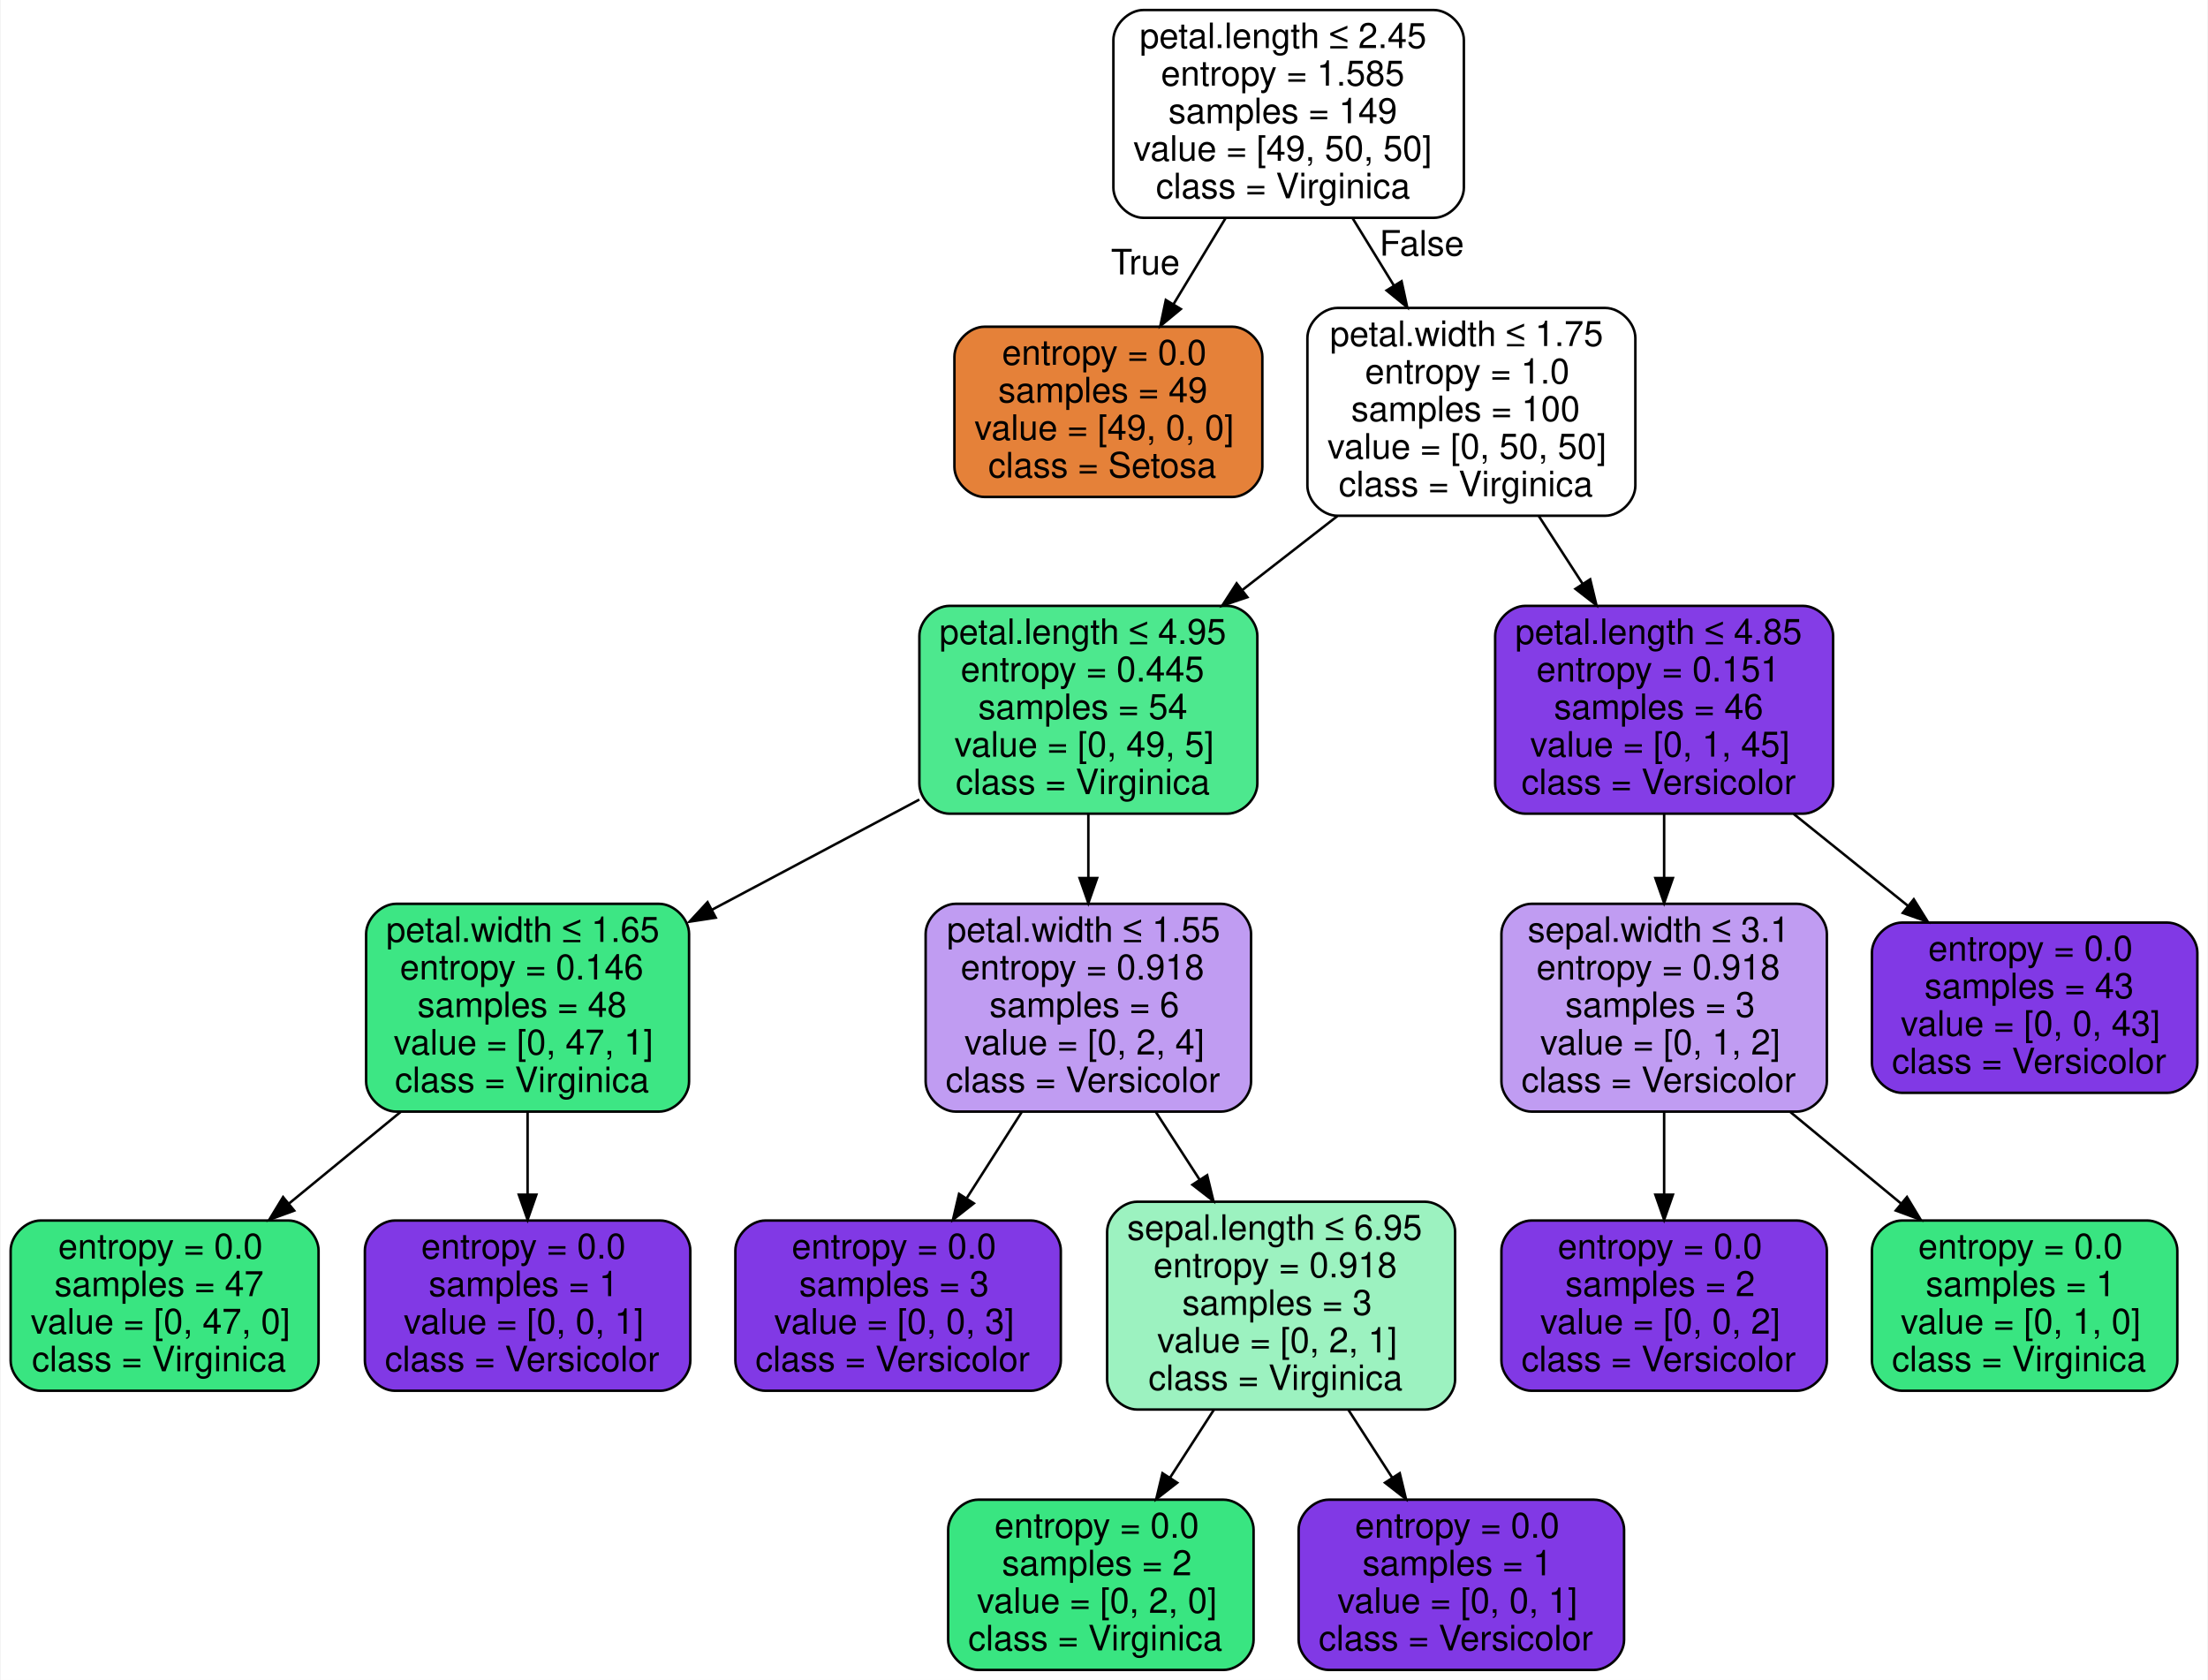
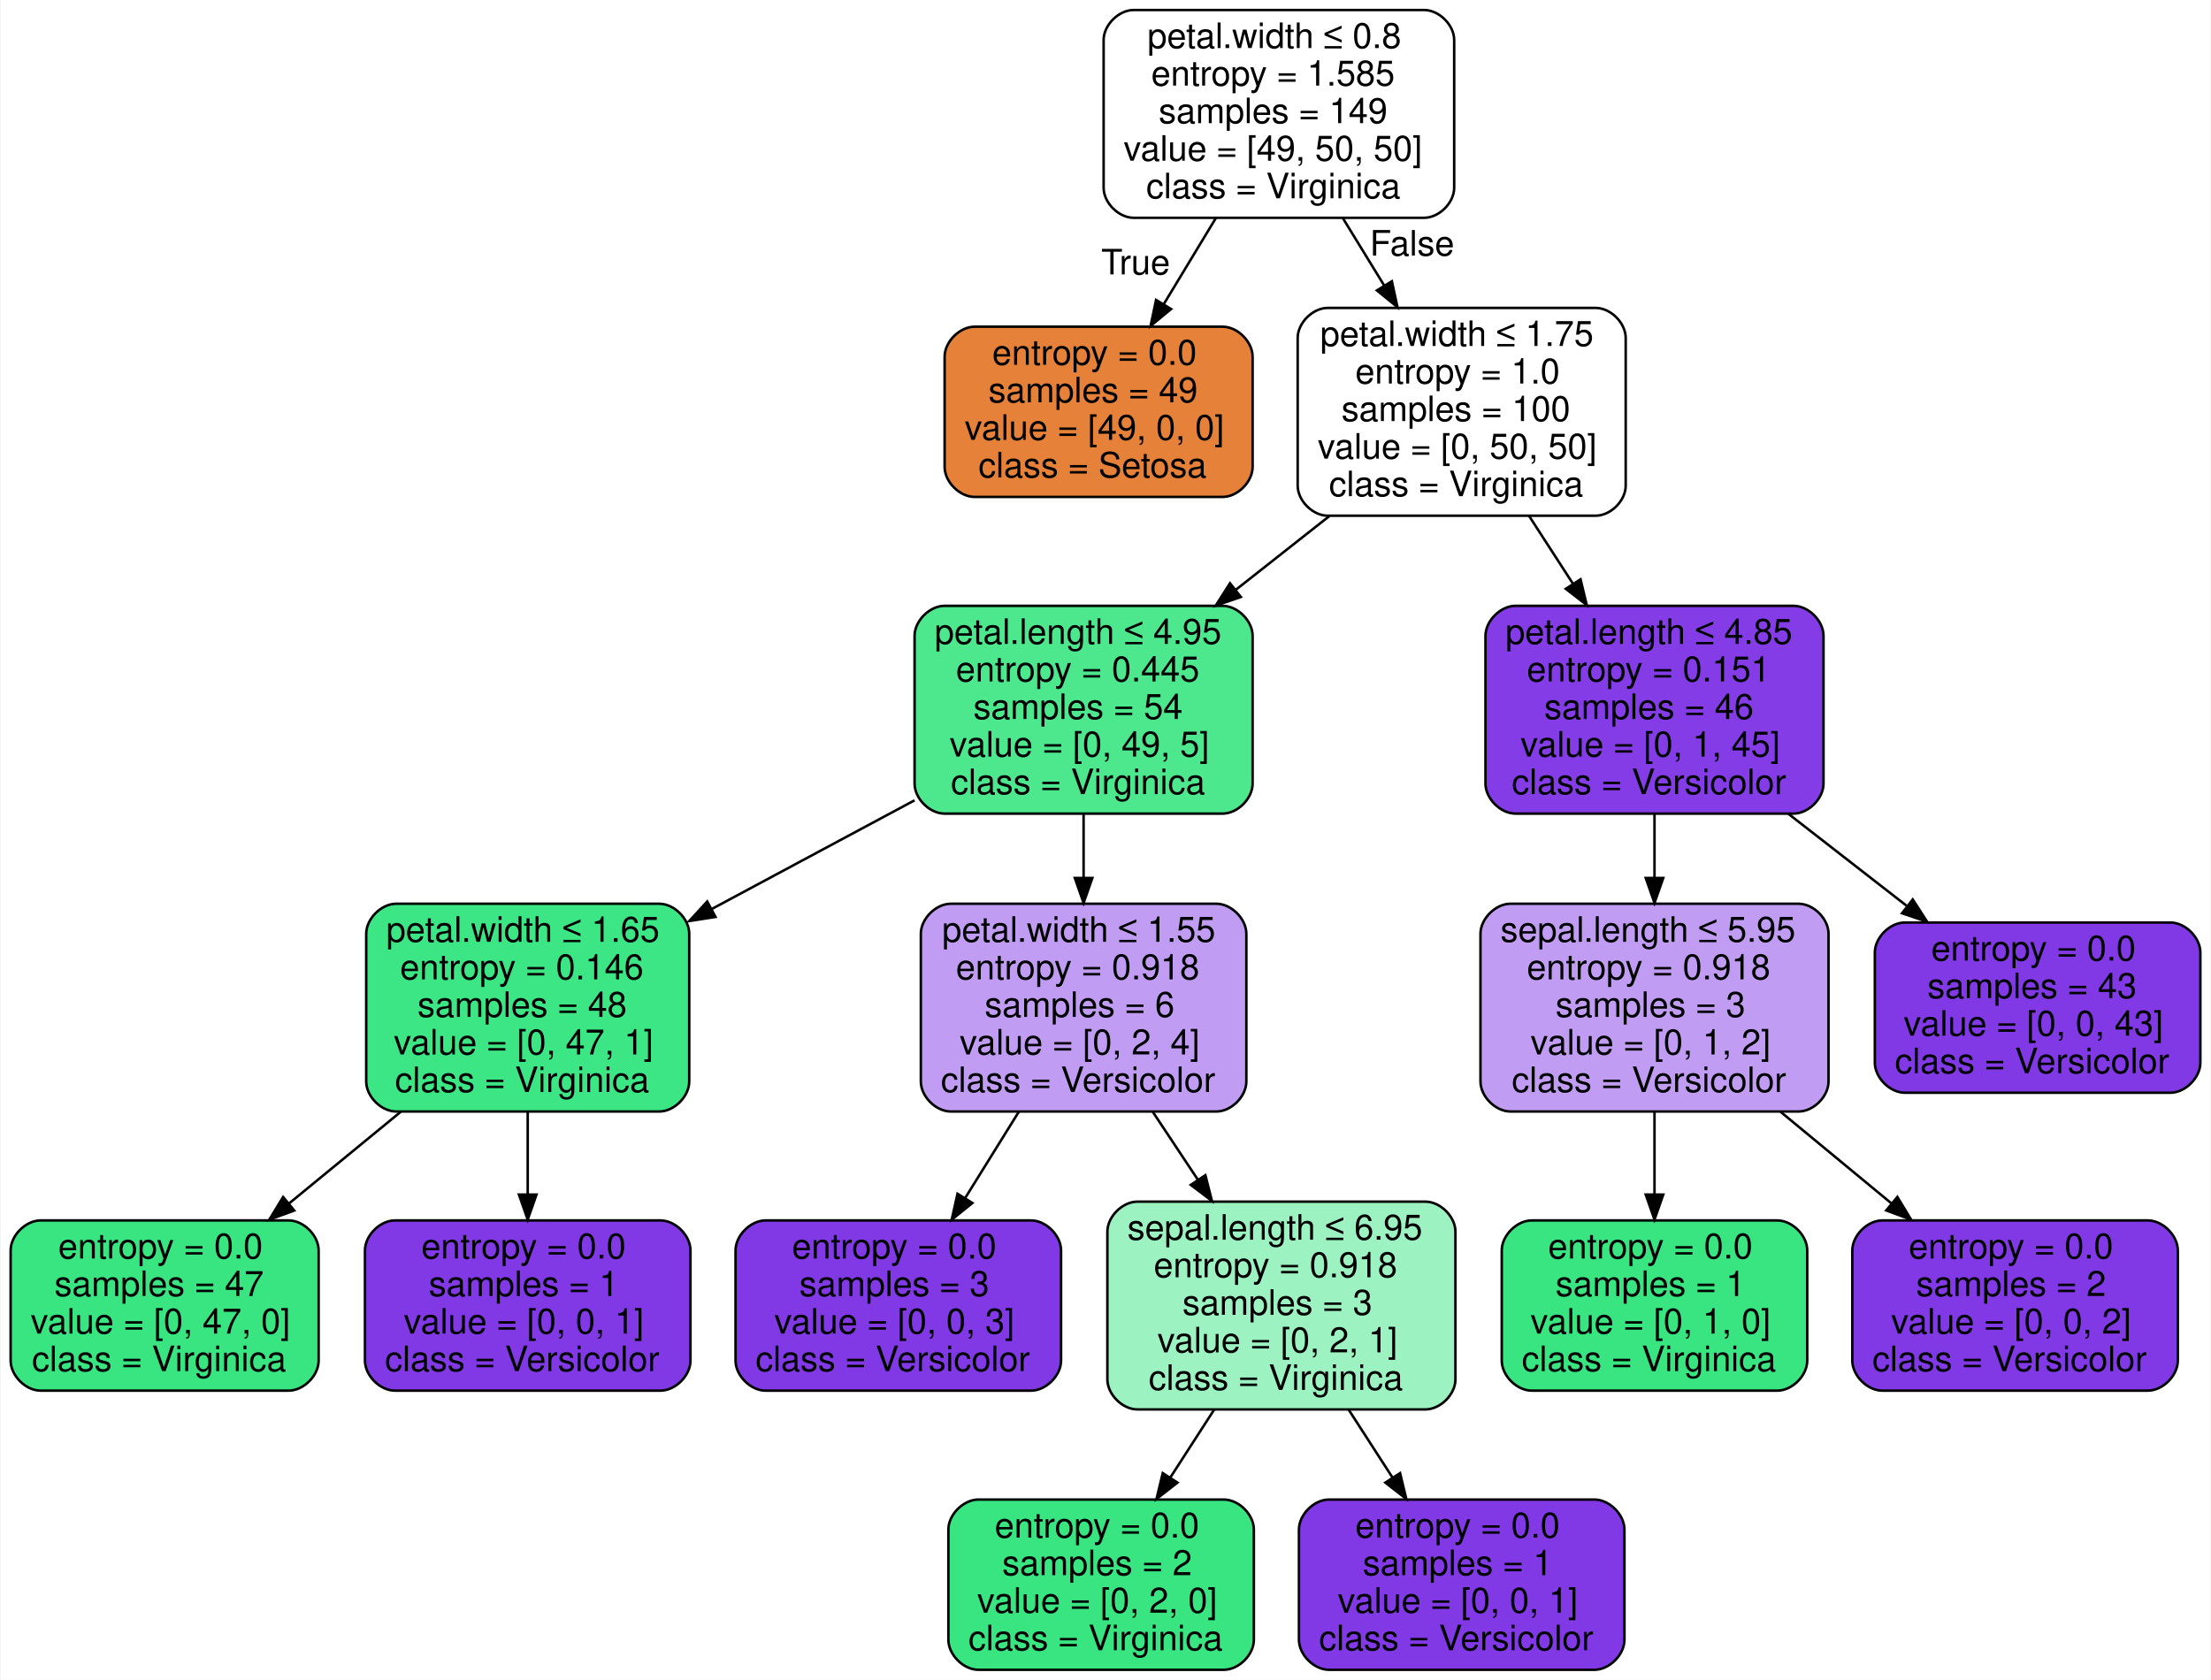
- <svg xmlns="http://www.w3.org/2000/svg" width="882pt" height="671pt" viewBox="0.00 0.00 881.50 671.00">
+ <svg xmlns="http://www.w3.org/2000/svg" width="883pt" height="671pt" viewBox="0.00 0.00 882.50 671.00">
  <g id="graph0" class="graph" transform="scale(1 1) rotate(0) translate(4 667)">
-     <polygon fill="#ffffff" stroke="transparent" points="-4,4 -4,-667 877.5,-667 877.5,4 -4,4" />
+     <polygon fill="#ffffff" stroke="transparent" points="-4,4 -4,-667 878.5,-667 878.5,4 -4,4" />
    <g id="node1" class="node">
-       <path fill="#ffffff" stroke="#000000" d="M568.5,-663C568.5,-663 452.5,-663 452.5,-663 446.5,-663 440.5,-657 440.5,-651 440.5,-651 440.5,-592 440.5,-592 440.5,-586 446.5,-580 452.5,-580 452.5,-580 568.5,-580 568.5,-580 574.5,-580 580.5,-586 580.5,-592 580.5,-592 580.5,-651 580.5,-651 580.5,-657 574.5,-663 568.5,-663" />
-       <text text-anchor="start" x="451" y="-647.8" font-family="Helvetica,sans-Serif" font-size="14.00" fill="#000000">petal.length ≤ 2.45</text>
-       <text text-anchor="start" x="459.5" y="-632.8" font-family="Helvetica,sans-Serif" font-size="14.00" fill="#000000">entropy = 1.585</text>
-       <text text-anchor="start" x="462.5" y="-617.8" font-family="Helvetica,sans-Serif" font-size="14.00" fill="#000000">samples = 149</text>
-       <text text-anchor="start" x="448.5" y="-602.8" font-family="Helvetica,sans-Serif" font-size="14.00" fill="#000000">value = [49, 50, 50]</text>
-       <text text-anchor="start" x="457.5" y="-587.8" font-family="Helvetica,sans-Serif" font-size="14.00" fill="#000000">class = Virginica</text>
+       <path fill="#ffffff" stroke="#000000" d="M564.5,-663C564.5,-663 448.5,-663 448.5,-663 442.5,-663 436.5,-657 436.5,-651 436.5,-651 436.5,-592 436.5,-592 436.5,-586 442.5,-580 448.5,-580 448.5,-580 564.5,-580 564.5,-580 570.5,-580 576.5,-586 576.5,-592 576.5,-592 576.5,-651 576.5,-651 576.5,-657 570.5,-663 564.5,-663" />
+       <text text-anchor="start" x="454" y="-647.8" font-family="Helvetica,sans-Serif" font-size="14.00" fill="#000000">petal.width ≤ 0.8</text>
+       <text text-anchor="start" x="455.5" y="-632.8" font-family="Helvetica,sans-Serif" font-size="14.00" fill="#000000">entropy = 1.585</text>
+       <text text-anchor="start" x="458.5" y="-617.8" font-family="Helvetica,sans-Serif" font-size="14.00" fill="#000000">samples = 149</text>
+       <text text-anchor="start" x="444.5" y="-602.8" font-family="Helvetica,sans-Serif" font-size="14.00" fill="#000000">value = [49, 50, 50]</text>
+       <text text-anchor="start" x="453.5" y="-587.8" font-family="Helvetica,sans-Serif" font-size="14.00" fill="#000000">class = Virginica</text>
    </g>
    <g id="node2" class="node">
-       <path fill="#e58139" stroke="#000000" d="M488,-536.5C488,-536.5 389,-536.5 389,-536.5 383,-536.5 377,-530.5 377,-524.5 377,-524.5 377,-480.5 377,-480.5 377,-474.5 383,-468.5 389,-468.5 389,-468.5 488,-468.5 488,-468.5 494,-468.5 500,-474.5 500,-480.5 500,-480.5 500,-524.5 500,-524.5 500,-530.5 494,-536.5 488,-536.5" />
-       <text text-anchor="start" x="396" y="-521.3" font-family="Helvetica,sans-Serif" font-size="14.00" fill="#000000">entropy = 0.0</text>
-       <text text-anchor="start" x="394.5" y="-506.3" font-family="Helvetica,sans-Serif" font-size="14.00" fill="#000000">samples = 49</text>
-       <text text-anchor="start" x="385" y="-491.3" font-family="Helvetica,sans-Serif" font-size="14.00" fill="#000000">value = [49, 0, 0]</text>
-       <text text-anchor="start" x="390.5" y="-476.3" font-family="Helvetica,sans-Serif" font-size="14.00" fill="#000000">class = Setosa</text>
+       <path fill="#e58139" stroke="#000000" d="M484,-536.5C484,-536.5 385,-536.5 385,-536.5 379,-536.5 373,-530.5 373,-524.5 373,-524.5 373,-480.5 373,-480.5 373,-474.5 379,-468.5 385,-468.5 385,-468.5 484,-468.5 484,-468.5 490,-468.5 496,-474.5 496,-480.5 496,-480.5 496,-524.5 496,-524.5 496,-530.5 490,-536.5 484,-536.5" />
+       <text text-anchor="start" x="392" y="-521.3" font-family="Helvetica,sans-Serif" font-size="14.00" fill="#000000">entropy = 0.0</text>
+       <text text-anchor="start" x="390.5" y="-506.3" font-family="Helvetica,sans-Serif" font-size="14.00" fill="#000000">samples = 49</text>
+       <text text-anchor="start" x="381" y="-491.3" font-family="Helvetica,sans-Serif" font-size="14.00" fill="#000000">value = [49, 0, 0]</text>
+       <text text-anchor="start" x="386.5" y="-476.3" font-family="Helvetica,sans-Serif" font-size="14.00" fill="#000000">class = Setosa</text>
    </g>
    <g id="edge1" class="edge">
-       <path fill="none" stroke="#000000" d="M485.318,-579.88C478.598,-568.774 471.324,-556.751 464.559,-545.569" />
-       <polygon fill="#000000" stroke="#000000" points="467.433,-543.559 459.262,-536.815 461.444,-547.183 467.433,-543.559" />
-       <text text-anchor="middle" x="453.288" y="-557.391" font-family="Helvetica,sans-Serif" font-size="14.00" fill="#000000">True</text>
+       <path fill="none" stroke="#000000" d="M481.318,-579.88C474.598,-568.774 467.324,-556.751 460.559,-545.569" />
+       <polygon fill="#000000" stroke="#000000" points="463.433,-543.559 455.262,-536.815 457.444,-547.183 463.433,-543.559" />
+       <text text-anchor="middle" x="449.288" y="-557.391" font-family="Helvetica,sans-Serif" font-size="14.00" fill="#000000">True</text>
    </g>
    <g id="node3" class="node">
-       <path fill="#ffffff" stroke="#000000" d="M637,-544C637,-544 530,-544 530,-544 524,-544 518,-538 518,-532 518,-532 518,-473 518,-473 518,-467 524,-461 530,-461 530,-461 637,-461 637,-461 643,-461 649,-467 649,-473 649,-473 649,-532 649,-532 649,-538 643,-544 637,-544" />
-       <text text-anchor="start" x="527" y="-528.8" font-family="Helvetica,sans-Serif" font-size="14.00" fill="#000000">petal.width ≤ 1.75</text>
-       <text text-anchor="start" x="541" y="-513.8" font-family="Helvetica,sans-Serif" font-size="14.00" fill="#000000">entropy = 1.0</text>
-       <text text-anchor="start" x="535.5" y="-498.8" font-family="Helvetica,sans-Serif" font-size="14.00" fill="#000000">samples = 100</text>
-       <text text-anchor="start" x="526" y="-483.8" font-family="Helvetica,sans-Serif" font-size="14.00" fill="#000000">value = [0, 50, 50]</text>
-       <text text-anchor="start" x="530.5" y="-468.8" font-family="Helvetica,sans-Serif" font-size="14.00" fill="#000000">class = Virginica</text>
+       <path fill="#ffffff" stroke="#000000" d="M633,-544C633,-544 526,-544 526,-544 520,-544 514,-538 514,-532 514,-532 514,-473 514,-473 514,-467 520,-461 526,-461 526,-461 633,-461 633,-461 639,-461 645,-467 645,-473 645,-473 645,-532 645,-532 645,-538 639,-544 633,-544" />
+       <text text-anchor="start" x="523" y="-528.8" font-family="Helvetica,sans-Serif" font-size="14.00" fill="#000000">petal.width ≤ 1.75</text>
+       <text text-anchor="start" x="537" y="-513.8" font-family="Helvetica,sans-Serif" font-size="14.00" fill="#000000">entropy = 1.0</text>
+       <text text-anchor="start" x="531.5" y="-498.8" font-family="Helvetica,sans-Serif" font-size="14.00" fill="#000000">samples = 100</text>
+       <text text-anchor="start" x="522" y="-483.8" font-family="Helvetica,sans-Serif" font-size="14.00" fill="#000000">value = [0, 50, 50]</text>
+       <text text-anchor="start" x="526.5" y="-468.8" font-family="Helvetica,sans-Serif" font-size="14.00" fill="#000000">class = Virginica</text>
    </g>
    <g id="edge2" class="edge">
-       <path fill="none" stroke="#000000" d="M536.032,-579.88C541.391,-571.143 547.098,-561.84 552.628,-552.825" />
-       <polygon fill="#000000" stroke="#000000" points="555.614,-554.652 557.859,-544.298 549.647,-550.992 555.614,-554.652" />
-       <text text-anchor="middle" x="563.684" y="-564.91" font-family="Helvetica,sans-Serif" font-size="14.00" fill="#000000">False</text>
+       <path fill="none" stroke="#000000" d="M532.032,-579.88C537.391,-571.143 543.098,-561.84 548.628,-552.825" />
+       <polygon fill="#000000" stroke="#000000" points="551.614,-554.652 553.859,-544.298 545.647,-550.992 551.614,-554.652" />
+       <text text-anchor="middle" x="559.684" y="-564.91" font-family="Helvetica,sans-Serif" font-size="14.00" fill="#000000">False</text>
    </g>
    <g id="node4" class="node">
-       <path fill="#4de88e" stroke="#000000" d="M486,-425C486,-425 375,-425 375,-425 369,-425 363,-419 363,-413 363,-413 363,-354 363,-354 363,-348 369,-342 375,-342 375,-342 486,-342 486,-342 492,-342 498,-348 498,-354 498,-354 498,-413 498,-413 498,-419 492,-425 486,-425" />
-       <text text-anchor="start" x="371" y="-409.8" font-family="Helvetica,sans-Serif" font-size="14.00" fill="#000000">petal.length ≤ 4.95</text>
-       <text text-anchor="start" x="379.5" y="-394.8" font-family="Helvetica,sans-Serif" font-size="14.00" fill="#000000">entropy = 0.445</text>
-       <text text-anchor="start" x="386.5" y="-379.8" font-family="Helvetica,sans-Serif" font-size="14.00" fill="#000000">samples = 54</text>
-       <text text-anchor="start" x="377" y="-364.8" font-family="Helvetica,sans-Serif" font-size="14.00" fill="#000000">value = [0, 49, 5]</text>
-       <text text-anchor="start" x="377.5" y="-349.8" font-family="Helvetica,sans-Serif" font-size="14.00" fill="#000000">class = Virginica</text>
+       <path fill="#4de88e" stroke="#000000" d="M484,-425C484,-425 373,-425 373,-425 367,-425 361,-419 361,-413 361,-413 361,-354 361,-354 361,-348 367,-342 373,-342 373,-342 484,-342 484,-342 490,-342 496,-348 496,-354 496,-354 496,-413 496,-413 496,-419 490,-425 484,-425" />
+       <text text-anchor="start" x="369" y="-409.8" font-family="Helvetica,sans-Serif" font-size="14.00" fill="#000000">petal.length ≤ 4.95</text>
+       <text text-anchor="start" x="377.5" y="-394.8" font-family="Helvetica,sans-Serif" font-size="14.00" fill="#000000">entropy = 0.445</text>
+       <text text-anchor="start" x="384.5" y="-379.8" font-family="Helvetica,sans-Serif" font-size="14.00" fill="#000000">samples = 54</text>
+       <text text-anchor="start" x="375" y="-364.8" font-family="Helvetica,sans-Serif" font-size="14.00" fill="#000000">value = [0, 49, 5]</text>
+       <text text-anchor="start" x="375.5" y="-349.8" font-family="Helvetica,sans-Serif" font-size="14.00" fill="#000000">class = Virginica</text>
    </g>
    <g id="edge3" class="edge">
-       <path fill="none" stroke="#000000" d="M529.988,-460.88C517.759,-451.368 504.666,-441.184 492.127,-431.432" />
-       <polygon fill="#000000" stroke="#000000" points="494.024,-428.474 483.982,-425.097 489.726,-433.999 494.024,-428.474" />
+       <path fill="none" stroke="#000000" d="M526.688,-460.88C514.618,-451.368 501.696,-441.184 489.321,-431.432" />
+       <polygon fill="#000000" stroke="#000000" points="491.303,-428.538 481.283,-425.097 486.97,-434.036 491.303,-428.538" />
    </g>
    <g id="node13" class="node">
-       <path fill="#843de6" stroke="#000000" d="M716,-425C716,-425 605,-425 605,-425 599,-425 593,-419 593,-413 593,-413 593,-354 593,-354 593,-348 599,-342 605,-342 605,-342 716,-342 716,-342 722,-342 728,-348 728,-354 728,-354 728,-413 728,-413 728,-419 722,-425 716,-425" />
-       <text text-anchor="start" x="601" y="-409.8" font-family="Helvetica,sans-Serif" font-size="14.00" fill="#000000">petal.length ≤ 4.85</text>
-       <text text-anchor="start" x="609.5" y="-394.8" font-family="Helvetica,sans-Serif" font-size="14.00" fill="#000000">entropy = 0.151</text>
-       <text text-anchor="start" x="616.5" y="-379.8" font-family="Helvetica,sans-Serif" font-size="14.00" fill="#000000">samples = 46</text>
-       <text text-anchor="start" x="607" y="-364.8" font-family="Helvetica,sans-Serif" font-size="14.00" fill="#000000">value = [0, 1, 45]</text>
-       <text text-anchor="start" x="603.5" y="-349.8" font-family="Helvetica,sans-Serif" font-size="14.00" fill="#000000">class = Versicolor</text>
+       <path fill="#843de6" stroke="#000000" d="M712,-425C712,-425 601,-425 601,-425 595,-425 589,-419 589,-413 589,-413 589,-354 589,-354 589,-348 595,-342 601,-342 601,-342 712,-342 712,-342 718,-342 724,-348 724,-354 724,-354 724,-413 724,-413 724,-419 718,-425 712,-425" />
+       <text text-anchor="start" x="597" y="-409.8" font-family="Helvetica,sans-Serif" font-size="14.00" fill="#000000">petal.length ≤ 4.85</text>
+       <text text-anchor="start" x="605.5" y="-394.8" font-family="Helvetica,sans-Serif" font-size="14.00" fill="#000000">entropy = 0.151</text>
+       <text text-anchor="start" x="612.5" y="-379.8" font-family="Helvetica,sans-Serif" font-size="14.00" fill="#000000">samples = 46</text>
+       <text text-anchor="start" x="603" y="-364.8" font-family="Helvetica,sans-Serif" font-size="14.00" fill="#000000">value = [0, 1, 45]</text>
+       <text text-anchor="start" x="599.5" y="-349.8" font-family="Helvetica,sans-Serif" font-size="14.00" fill="#000000">class = Versicolor</text>
    </g>
    <g id="edge12" class="edge">
-       <path fill="none" stroke="#000000" d="M610.431,-460.88C616.084,-452.143 622.103,-442.84 627.937,-433.825" />
-       <polygon fill="#000000" stroke="#000000" points="630.96,-435.595 633.454,-425.298 625.083,-431.792 630.96,-435.595" />
+       <path fill="none" stroke="#000000" d="M606.431,-460.88C612.084,-452.143 618.103,-442.84 623.937,-433.825" />
+       <polygon fill="#000000" stroke="#000000" points="626.96,-435.595 629.454,-425.298 621.083,-431.792 626.96,-435.595" />
    </g>
    <g id="node5" class="node">
      <path fill="#3de684" stroke="#000000" d="M259,-306C259,-306 154,-306 154,-306 148,-306 142,-300 142,-294 142,-294 142,-235 142,-235 142,-229 148,-223 154,-223 154,-223 259,-223 259,-223 265,-223 271,-229 271,-235 271,-235 271,-294 271,-294 271,-300 265,-306 259,-306" />
      <text text-anchor="start" x="150" y="-290.8" font-family="Helvetica,sans-Serif" font-size="14.00" fill="#000000">petal.width ≤ 1.65</text>
      <text text-anchor="start" x="155.5" y="-275.8" font-family="Helvetica,sans-Serif" font-size="14.00" fill="#000000">entropy = 0.146</text>
      <text text-anchor="start" x="162.5" y="-260.8" font-family="Helvetica,sans-Serif" font-size="14.00" fill="#000000">samples = 48</text>
      <text text-anchor="start" x="153" y="-245.8" font-family="Helvetica,sans-Serif" font-size="14.00" fill="#000000">value = [0, 47, 1]</text>
      <text text-anchor="start" x="153.5" y="-230.8" font-family="Helvetica,sans-Serif" font-size="14.00" fill="#000000">class = Virginica</text>
    </g>
    <g id="edge4" class="edge">
-       <path fill="none" stroke="#000000" d="M362.989,-347.635C336.833,-333.739 306.811,-317.79 280.103,-303.602" />
-       <polygon fill="#000000" stroke="#000000" points="281.656,-300.464 271.183,-298.863 278.372,-306.646 281.656,-300.464" />
+       <path fill="none" stroke="#000000" d="M360.988,-347.311C335.428,-333.61 306.212,-317.949 280.117,-303.962" />
+       <polygon fill="#000000" stroke="#000000" points="281.496,-300.729 271.029,-299.09 278.188,-306.899 281.496,-300.729" />
    </g>
    <g id="node8" class="node">
-       <path fill="#c09cf2" stroke="#000000" d="M483.5,-306C483.5,-306 377.5,-306 377.5,-306 371.5,-306 365.5,-300 365.5,-294 365.5,-294 365.5,-235 365.5,-235 365.5,-229 371.5,-223 377.5,-223 377.5,-223 483.5,-223 483.5,-223 489.5,-223 495.5,-229 495.5,-235 495.5,-235 495.5,-294 495.5,-294 495.5,-300 489.5,-306 483.5,-306" />
-       <text text-anchor="start" x="374" y="-290.8" font-family="Helvetica,sans-Serif" font-size="14.00" fill="#000000">petal.width ≤ 1.55</text>
-       <text text-anchor="start" x="379.5" y="-275.8" font-family="Helvetica,sans-Serif" font-size="14.00" fill="#000000">entropy = 0.918</text>
-       <text text-anchor="start" x="391" y="-260.8" font-family="Helvetica,sans-Serif" font-size="14.00" fill="#000000">samples = 6</text>
-       <text text-anchor="start" x="381" y="-245.8" font-family="Helvetica,sans-Serif" font-size="14.00" fill="#000000">value = [0, 2, 4]</text>
-       <text text-anchor="start" x="373.5" y="-230.8" font-family="Helvetica,sans-Serif" font-size="14.00" fill="#000000">class = Versicolor</text>
+       <path fill="#c09cf2" stroke="#000000" d="M481.5,-306C481.5,-306 375.5,-306 375.5,-306 369.5,-306 363.5,-300 363.5,-294 363.5,-294 363.5,-235 363.5,-235 363.5,-229 369.5,-223 375.5,-223 375.5,-223 481.5,-223 481.5,-223 487.5,-223 493.5,-229 493.5,-235 493.5,-235 493.5,-294 493.5,-294 493.5,-300 487.5,-306 481.5,-306" />
+       <text text-anchor="start" x="372" y="-290.8" font-family="Helvetica,sans-Serif" font-size="14.00" fill="#000000">petal.width ≤ 1.55</text>
+       <text text-anchor="start" x="377.5" y="-275.8" font-family="Helvetica,sans-Serif" font-size="14.00" fill="#000000">entropy = 0.918</text>
+       <text text-anchor="start" x="389" y="-260.8" font-family="Helvetica,sans-Serif" font-size="14.00" fill="#000000">samples = 6</text>
+       <text text-anchor="start" x="379" y="-245.8" font-family="Helvetica,sans-Serif" font-size="14.00" fill="#000000">value = [0, 2, 4]</text>
+       <text text-anchor="start" x="371.5" y="-230.8" font-family="Helvetica,sans-Serif" font-size="14.00" fill="#000000">class = Versicolor</text>
    </g>
    <g id="edge7" class="edge">
-       <path fill="none" stroke="#000000" d="M430.5,-341.88C430.5,-333.684 430.5,-324.989 430.5,-316.501" />
-       <polygon fill="#000000" stroke="#000000" points="434,-316.298 430.5,-306.298 427,-316.298 434,-316.298" />
+       <path fill="none" stroke="#000000" d="M428.5,-341.88C428.5,-333.684 428.5,-324.989 428.5,-316.501" />
+       <polygon fill="#000000" stroke="#000000" points="432,-316.298 428.5,-306.298 425,-316.298 432,-316.298" />
    </g>
    <g id="node6" class="node">
      <path fill="#39e581" stroke="#000000" d="M111,-179.5C111,-179.5 12,-179.5 12,-179.5 6,-179.5 0,-173.5 0,-167.5 0,-167.5 0,-123.5 0,-123.5 0,-117.5 6,-111.5 12,-111.5 12,-111.5 111,-111.5 111,-111.5 117,-111.5 123,-117.5 123,-123.5 123,-123.5 123,-167.5 123,-167.5 123,-173.5 117,-179.5 111,-179.5" />
      <text text-anchor="start" x="19" y="-164.3" font-family="Helvetica,sans-Serif" font-size="14.00" fill="#000000">entropy = 0.0</text>
      <text text-anchor="start" x="17.5" y="-149.3" font-family="Helvetica,sans-Serif" font-size="14.00" fill="#000000">samples = 47</text>
      <text text-anchor="start" x="8" y="-134.3" font-family="Helvetica,sans-Serif" font-size="14.00" fill="#000000">value = [0, 47, 0]</text>
      <text text-anchor="start" x="8.5" y="-119.3" font-family="Helvetica,sans-Serif" font-size="14.00" fill="#000000">class = Virginica</text>
    </g>
    <g id="edge5" class="edge">
      <path fill="none" stroke="#000000" d="M155.786,-222.88C141.316,-211.004 125.569,-198.08 111.162,-186.257" />
      <polygon fill="#000000" stroke="#000000" points="113.263,-183.453 103.312,-179.815 108.822,-188.864 113.263,-183.453" />
    </g>
    <g id="node7" class="node">
      <path fill="#8139e5" stroke="#000000" d="M259.5,-179.5C259.5,-179.5 153.5,-179.5 153.5,-179.5 147.5,-179.5 141.5,-173.5 141.5,-167.5 141.5,-167.5 141.5,-123.5 141.5,-123.5 141.5,-117.5 147.5,-111.5 153.5,-111.5 153.5,-111.5 259.5,-111.5 259.5,-111.5 265.5,-111.5 271.5,-117.5 271.5,-123.5 271.5,-123.5 271.5,-167.5 271.5,-167.5 271.5,-173.5 265.5,-179.5 259.5,-179.5" />
      <text text-anchor="start" x="164" y="-164.3" font-family="Helvetica,sans-Serif" font-size="14.00" fill="#000000">entropy = 0.0</text>
      <text text-anchor="start" x="167" y="-149.3" font-family="Helvetica,sans-Serif" font-size="14.00" fill="#000000">samples = 1</text>
      <text text-anchor="start" x="157" y="-134.3" font-family="Helvetica,sans-Serif" font-size="14.00" fill="#000000">value = [0, 0, 1]</text>
      <text text-anchor="start" x="149.5" y="-119.3" font-family="Helvetica,sans-Serif" font-size="14.00" fill="#000000">class = Versicolor</text>
    </g>
    <g id="edge6" class="edge">
      <path fill="none" stroke="#000000" d="M206.5,-222.88C206.5,-212.213 206.5,-200.702 206.5,-189.901" />
      <polygon fill="#000000" stroke="#000000" points="210,-189.815 206.5,-179.815 203,-189.815 210,-189.815" />
    </g>
    <g id="node9" class="node">
      <path fill="#8139e5" stroke="#000000" d="M407.5,-179.5C407.5,-179.5 301.5,-179.5 301.5,-179.5 295.5,-179.5 289.5,-173.5 289.5,-167.5 289.5,-167.5 289.5,-123.5 289.5,-123.5 289.5,-117.5 295.5,-111.5 301.5,-111.5 301.5,-111.5 407.5,-111.5 407.5,-111.5 413.5,-111.5 419.5,-117.5 419.5,-123.5 419.5,-123.5 419.5,-167.5 419.5,-167.5 419.5,-173.5 413.5,-179.5 407.5,-179.5" />
      <text text-anchor="start" x="312" y="-164.3" font-family="Helvetica,sans-Serif" font-size="14.00" fill="#000000">entropy = 0.0</text>
      <text text-anchor="start" x="315" y="-149.3" font-family="Helvetica,sans-Serif" font-size="14.00" fill="#000000">samples = 3</text>
      <text text-anchor="start" x="305" y="-134.3" font-family="Helvetica,sans-Serif" font-size="14.00" fill="#000000">value = [0, 0, 3]</text>
      <text text-anchor="start" x="297.5" y="-119.3" font-family="Helvetica,sans-Serif" font-size="14.00" fill="#000000">class = Versicolor</text>
    </g>
    <g id="edge8" class="edge">
-       <path fill="none" stroke="#000000" d="M403.919,-222.88C396.826,-211.774 389.148,-199.751 382.006,-188.569" />
-       <polygon fill="#000000" stroke="#000000" points="384.748,-186.359 376.415,-179.815 378.848,-190.127 384.748,-186.359" />
+       <path fill="none" stroke="#000000" d="M402.618,-222.88C395.712,-211.774 388.236,-199.751 381.283,-188.569" />
+       <polygon fill="#000000" stroke="#000000" points="384.092,-186.459 375.839,-179.815 378.147,-190.155 384.092,-186.459" />
    </g>
    <g id="node10" class="node">
      <path fill="#9cf2c0" stroke="#000000" d="M565,-187C565,-187 450,-187 450,-187 444,-187 438,-181 438,-175 438,-175 438,-116 438,-116 438,-110 444,-104 450,-104 450,-104 565,-104 565,-104 571,-104 577,-110 577,-116 577,-116 577,-175 577,-175 577,-181 571,-187 565,-187" />
      <text text-anchor="start" x="446" y="-171.8" font-family="Helvetica,sans-Serif" font-size="14.00" fill="#000000">sepal.length ≤ 6.95</text>
      <text text-anchor="start" x="456.5" y="-156.8" font-family="Helvetica,sans-Serif" font-size="14.00" fill="#000000">entropy = 0.918</text>
      <text text-anchor="start" x="468" y="-141.8" font-family="Helvetica,sans-Serif" font-size="14.00" fill="#000000">samples = 3</text>
      <text text-anchor="start" x="458" y="-126.8" font-family="Helvetica,sans-Serif" font-size="14.00" fill="#000000">value = [0, 2, 1]</text>
      <text text-anchor="start" x="454.5" y="-111.8" font-family="Helvetica,sans-Serif" font-size="14.00" fill="#000000">class = Virginica</text>
    </g>
    <g id="edge9" class="edge">
-       <path fill="none" stroke="#000000" d="M457.431,-222.88C463.084,-214.143 469.103,-204.84 474.937,-195.825" />
-       <polygon fill="#000000" stroke="#000000" points="477.96,-197.595 480.454,-187.298 472.083,-193.792 477.96,-197.595" />
+       <path fill="none" stroke="#000000" d="M456.13,-222.88C461.93,-214.143 468.106,-204.84 474.091,-195.825" />
+       <polygon fill="#000000" stroke="#000000" points="477.137,-197.565 479.752,-187.298 471.305,-193.694 477.137,-197.565" />
    </g>
    <g id="node11" class="node">
      <path fill="#39e581" stroke="#000000" d="M484.5,-68C484.5,-68 386.5,-68 386.5,-68 380.5,-68 374.5,-62 374.5,-56 374.5,-56 374.5,-12 374.5,-12 374.5,-6 380.5,0 386.5,0 386.5,0 484.5,0 484.5,0 490.5,0 496.5,-6 496.5,-12 496.5,-12 496.5,-56 496.5,-56 496.5,-62 490.5,-68 484.5,-68" />
      <text text-anchor="start" x="393" y="-52.8" font-family="Helvetica,sans-Serif" font-size="14.00" fill="#000000">entropy = 0.0</text>
      <text text-anchor="start" x="396" y="-37.8" font-family="Helvetica,sans-Serif" font-size="14.00" fill="#000000">samples = 2</text>
      <text text-anchor="start" x="386" y="-22.8" font-family="Helvetica,sans-Serif" font-size="14.00" fill="#000000">value = [0, 2, 0]</text>
      <text text-anchor="start" x="382.5" y="-7.8" font-family="Helvetica,sans-Serif" font-size="14.00" fill="#000000">class = Virginica</text>
    </g>
    <g id="edge10" class="edge">
      <path fill="none" stroke="#000000" d="M480.69,-103.981C474.933,-95.067 468.84,-85.631 463.056,-76.673" />
      <polygon fill="#000000" stroke="#000000" points="465.99,-74.766 457.625,-68.264 460.11,-78.563 465.99,-74.766" />
    </g>
    <g id="node12" class="node">
      <path fill="#8139e5" stroke="#000000" d="M632.5,-68C632.5,-68 526.5,-68 526.5,-68 520.5,-68 514.5,-62 514.5,-56 514.5,-56 514.5,-12 514.5,-12 514.5,-6 520.5,0 526.5,0 526.5,0 632.5,0 632.5,0 638.5,0 644.5,-6 644.5,-12 644.5,-12 644.5,-56 644.5,-56 644.5,-62 638.5,-68 632.5,-68" />
      <text text-anchor="start" x="537" y="-52.8" font-family="Helvetica,sans-Serif" font-size="14.00" fill="#000000">entropy = 0.0</text>
      <text text-anchor="start" x="540" y="-37.8" font-family="Helvetica,sans-Serif" font-size="14.00" fill="#000000">samples = 1</text>
      <text text-anchor="start" x="530" y="-22.8" font-family="Helvetica,sans-Serif" font-size="14.00" fill="#000000">value = [0, 0, 1]</text>
      <text text-anchor="start" x="522.5" y="-7.8" font-family="Helvetica,sans-Serif" font-size="14.00" fill="#000000">class = Versicolor</text>
    </g>
    <g id="edge11" class="edge">
      <path fill="none" stroke="#000000" d="M534.31,-103.981C540.067,-95.067 546.16,-85.631 551.944,-76.673" />
      <polygon fill="#000000" stroke="#000000" points="554.89,-78.563 557.375,-68.264 549.01,-74.766 554.89,-78.563" />
    </g>
    <g id="node14" class="node">
-       <path fill="#c09cf2" stroke="#000000" d="M713.5,-306C713.5,-306 607.5,-306 607.5,-306 601.5,-306 595.5,-300 595.5,-294 595.5,-294 595.5,-235 595.5,-235 595.5,-229 601.5,-223 607.5,-223 607.5,-223 713.5,-223 713.5,-223 719.5,-223 725.5,-229 725.5,-235 725.5,-235 725.5,-294 725.5,-294 725.5,-300 719.5,-306 713.5,-306" />
-       <text text-anchor="start" x="606" y="-290.8" font-family="Helvetica,sans-Serif" font-size="14.00" fill="#000000">sepal.width ≤ 3.1</text>
-       <text text-anchor="start" x="609.5" y="-275.8" font-family="Helvetica,sans-Serif" font-size="14.00" fill="#000000">entropy = 0.918</text>
-       <text text-anchor="start" x="621" y="-260.8" font-family="Helvetica,sans-Serif" font-size="14.00" fill="#000000">samples = 3</text>
-       <text text-anchor="start" x="611" y="-245.8" font-family="Helvetica,sans-Serif" font-size="14.00" fill="#000000">value = [0, 1, 2]</text>
-       <text text-anchor="start" x="603.5" y="-230.8" font-family="Helvetica,sans-Serif" font-size="14.00" fill="#000000">class = Versicolor</text>
+       <path fill="#c09cf2" stroke="#000000" d="M714,-306C714,-306 599,-306 599,-306 593,-306 587,-300 587,-294 587,-294 587,-235 587,-235 587,-229 593,-223 599,-223 599,-223 714,-223 714,-223 720,-223 726,-229 726,-235 726,-235 726,-294 726,-294 726,-300 720,-306 714,-306" />
+       <text text-anchor="start" x="595" y="-290.8" font-family="Helvetica,sans-Serif" font-size="14.00" fill="#000000">sepal.length ≤ 5.95</text>
+       <text text-anchor="start" x="605.5" y="-275.8" font-family="Helvetica,sans-Serif" font-size="14.00" fill="#000000">entropy = 0.918</text>
+       <text text-anchor="start" x="617" y="-260.8" font-family="Helvetica,sans-Serif" font-size="14.00" fill="#000000">samples = 3</text>
+       <text text-anchor="start" x="607" y="-245.8" font-family="Helvetica,sans-Serif" font-size="14.00" fill="#000000">value = [0, 1, 2]</text>
+       <text text-anchor="start" x="599.5" y="-230.8" font-family="Helvetica,sans-Serif" font-size="14.00" fill="#000000">class = Versicolor</text>
    </g>
    <g id="edge13" class="edge">
-       <path fill="none" stroke="#000000" d="M660.5,-341.88C660.5,-333.684 660.5,-324.989 660.5,-316.501" />
-       <polygon fill="#000000" stroke="#000000" points="664,-316.298 660.5,-306.298 657,-316.298 664,-316.298" />
+       <path fill="none" stroke="#000000" d="M656.5,-341.88C656.5,-333.684 656.5,-324.989 656.5,-316.501" />
+       <polygon fill="#000000" stroke="#000000" points="660,-316.298 656.5,-306.298 653,-316.298 660,-316.298" />
    </g>
    <g id="node17" class="node">
-       <path fill="#8139e5" stroke="#000000" d="M861.5,-298.5C861.5,-298.5 755.5,-298.5 755.5,-298.5 749.5,-298.5 743.5,-292.5 743.5,-286.5 743.5,-286.5 743.5,-242.5 743.5,-242.5 743.5,-236.5 749.5,-230.5 755.5,-230.5 755.5,-230.5 861.5,-230.5 861.5,-230.5 867.5,-230.5 873.5,-236.5 873.5,-242.5 873.5,-242.5 873.5,-286.5 873.5,-286.5 873.5,-292.5 867.5,-298.5 861.5,-298.5" />
-       <text text-anchor="start" x="766" y="-283.3" font-family="Helvetica,sans-Serif" font-size="14.00" fill="#000000">entropy = 0.0</text>
-       <text text-anchor="start" x="764.5" y="-268.3" font-family="Helvetica,sans-Serif" font-size="14.00" fill="#000000">samples = 43</text>
-       <text text-anchor="start" x="755" y="-253.3" font-family="Helvetica,sans-Serif" font-size="14.00" fill="#000000">value = [0, 0, 43]</text>
-       <text text-anchor="start" x="751.5" y="-238.3" font-family="Helvetica,sans-Serif" font-size="14.00" fill="#000000">class = Versicolor</text>
+       <path fill="#8139e5" stroke="#000000" d="M862.5,-298.5C862.5,-298.5 756.5,-298.5 756.5,-298.5 750.5,-298.5 744.5,-292.5 744.5,-286.5 744.5,-286.5 744.5,-242.5 744.5,-242.5 744.5,-236.5 750.5,-230.5 756.5,-230.5 756.5,-230.5 862.5,-230.5 862.5,-230.5 868.5,-230.5 874.5,-236.5 874.5,-242.5 874.5,-242.5 874.5,-286.5 874.5,-286.5 874.5,-292.5 868.5,-298.5 862.5,-298.5" />
+       <text text-anchor="start" x="767" y="-283.3" font-family="Helvetica,sans-Serif" font-size="14.00" fill="#000000">entropy = 0.0</text>
+       <text text-anchor="start" x="765.5" y="-268.3" font-family="Helvetica,sans-Serif" font-size="14.00" fill="#000000">samples = 43</text>
+       <text text-anchor="start" x="756" y="-253.3" font-family="Helvetica,sans-Serif" font-size="14.00" fill="#000000">value = [0, 0, 43]</text>
+       <text text-anchor="start" x="752.5" y="-238.3" font-family="Helvetica,sans-Serif" font-size="14.00" fill="#000000">class = Versicolor</text>
    </g>
    <g id="edge16" class="edge">
-       <path fill="none" stroke="#000000" d="M712.263,-341.88C727.033,-330.004 743.106,-317.08 757.811,-305.257" />
-       <polygon fill="#000000" stroke="#000000" points="760.222,-307.809 765.823,-298.815 755.836,-302.353 760.222,-307.809" />
+       <path fill="none" stroke="#000000" d="M710.012,-341.88C725.281,-330.004 741.897,-317.08 757.098,-305.257" />
+       <polygon fill="#000000" stroke="#000000" points="759.636,-307.717 765.381,-298.815 755.338,-302.192 759.636,-307.717" />
    </g>
    <g id="node15" class="node">
-       <path fill="#8139e5" stroke="#000000" d="M713.5,-179.5C713.5,-179.5 607.5,-179.5 607.5,-179.5 601.5,-179.5 595.5,-173.5 595.5,-167.5 595.5,-167.5 595.5,-123.5 595.5,-123.5 595.5,-117.5 601.5,-111.5 607.5,-111.5 607.5,-111.5 713.5,-111.5 713.5,-111.5 719.5,-111.5 725.5,-117.5 725.5,-123.5 725.5,-123.5 725.5,-167.5 725.5,-167.5 725.5,-173.5 719.5,-179.5 713.5,-179.5" />
-       <text text-anchor="start" x="618" y="-164.3" font-family="Helvetica,sans-Serif" font-size="14.00" fill="#000000">entropy = 0.0</text>
-       <text text-anchor="start" x="621" y="-149.3" font-family="Helvetica,sans-Serif" font-size="14.00" fill="#000000">samples = 2</text>
-       <text text-anchor="start" x="611" y="-134.3" font-family="Helvetica,sans-Serif" font-size="14.00" fill="#000000">value = [0, 0, 2]</text>
-       <text text-anchor="start" x="603.5" y="-119.3" font-family="Helvetica,sans-Serif" font-size="14.00" fill="#000000">class = Versicolor</text>
+       <path fill="#39e581" stroke="#000000" d="M705.5,-179.5C705.5,-179.5 607.5,-179.5 607.5,-179.5 601.5,-179.5 595.5,-173.5 595.5,-167.5 595.5,-167.5 595.5,-123.5 595.5,-123.5 595.5,-117.5 601.5,-111.5 607.5,-111.5 607.5,-111.5 705.5,-111.5 705.5,-111.5 711.5,-111.5 717.5,-117.5 717.5,-123.5 717.5,-123.5 717.5,-167.5 717.5,-167.5 717.5,-173.5 711.5,-179.5 705.5,-179.5" />
+       <text text-anchor="start" x="614" y="-164.3" font-family="Helvetica,sans-Serif" font-size="14.00" fill="#000000">entropy = 0.0</text>
+       <text text-anchor="start" x="617" y="-149.3" font-family="Helvetica,sans-Serif" font-size="14.00" fill="#000000">samples = 1</text>
+       <text text-anchor="start" x="607" y="-134.3" font-family="Helvetica,sans-Serif" font-size="14.00" fill="#000000">value = [0, 1, 0]</text>
+       <text text-anchor="start" x="603.5" y="-119.3" font-family="Helvetica,sans-Serif" font-size="14.00" fill="#000000">class = Virginica</text>
    </g>
    <g id="edge14" class="edge">
-       <path fill="none" stroke="#000000" d="M660.5,-222.88C660.5,-212.213 660.5,-200.702 660.5,-189.901" />
-       <polygon fill="#000000" stroke="#000000" points="664,-189.815 660.5,-179.815 657,-189.815 664,-189.815" />
+       <path fill="none" stroke="#000000" d="M656.5,-222.88C656.5,-212.213 656.5,-200.702 656.5,-189.901" />
+       <polygon fill="#000000" stroke="#000000" points="660,-189.815 656.5,-179.815 653,-189.815 660,-189.815" />
    </g>
    <g id="node16" class="node">
-       <path fill="#39e581" stroke="#000000" d="M853.5,-179.5C853.5,-179.5 755.5,-179.5 755.5,-179.5 749.5,-179.5 743.5,-173.5 743.5,-167.5 743.5,-167.5 743.5,-123.5 743.5,-123.5 743.5,-117.5 749.5,-111.5 755.5,-111.5 755.5,-111.5 853.5,-111.5 853.5,-111.5 859.5,-111.5 865.5,-117.5 865.5,-123.5 865.5,-123.5 865.5,-167.5 865.5,-167.5 865.5,-173.5 859.5,-179.5 853.5,-179.5" />
-       <text text-anchor="start" x="762" y="-164.3" font-family="Helvetica,sans-Serif" font-size="14.00" fill="#000000">entropy = 0.0</text>
-       <text text-anchor="start" x="765" y="-149.3" font-family="Helvetica,sans-Serif" font-size="14.00" fill="#000000">samples = 1</text>
-       <text text-anchor="start" x="755" y="-134.3" font-family="Helvetica,sans-Serif" font-size="14.00" fill="#000000">value = [0, 1, 0]</text>
-       <text text-anchor="start" x="751.5" y="-119.3" font-family="Helvetica,sans-Serif" font-size="14.00" fill="#000000">class = Virginica</text>
+       <path fill="#8139e5" stroke="#000000" d="M853.5,-179.5C853.5,-179.5 747.5,-179.5 747.5,-179.5 741.5,-179.5 735.5,-173.5 735.5,-167.5 735.5,-167.5 735.5,-123.5 735.5,-123.5 735.5,-117.5 741.5,-111.5 747.5,-111.5 747.5,-111.5 853.5,-111.5 853.5,-111.5 859.5,-111.5 865.5,-117.5 865.5,-123.5 865.5,-123.5 865.5,-167.5 865.5,-167.5 865.5,-173.5 859.5,-179.5 853.5,-179.5" />
+       <text text-anchor="start" x="758" y="-164.3" font-family="Helvetica,sans-Serif" font-size="14.00" fill="#000000">entropy = 0.0</text>
+       <text text-anchor="start" x="761" y="-149.3" font-family="Helvetica,sans-Serif" font-size="14.00" fill="#000000">samples = 2</text>
+       <text text-anchor="start" x="751" y="-134.3" font-family="Helvetica,sans-Serif" font-size="14.00" fill="#000000">value = [0, 0, 2]</text>
+       <text text-anchor="start" x="743.5" y="-119.3" font-family="Helvetica,sans-Serif" font-size="14.00" fill="#000000">class = Versicolor</text>
    </g>
    <g id="edge15" class="edge">
-       <path fill="none" stroke="#000000" d="M710.864,-222.88C725.235,-211.004 740.873,-198.08 755.181,-186.257" />
-       <polygon fill="#000000" stroke="#000000" points="757.497,-188.883 762.976,-179.815 753.038,-183.487 757.497,-188.883" />
+       <path fill="none" stroke="#000000" d="M706.864,-222.88C721.235,-211.004 736.873,-198.08 751.181,-186.257" />
+       <polygon fill="#000000" stroke="#000000" points="753.497,-188.883 758.976,-179.815 749.038,-183.487 753.497,-188.883" />
    </g>
  </g>
</svg>
